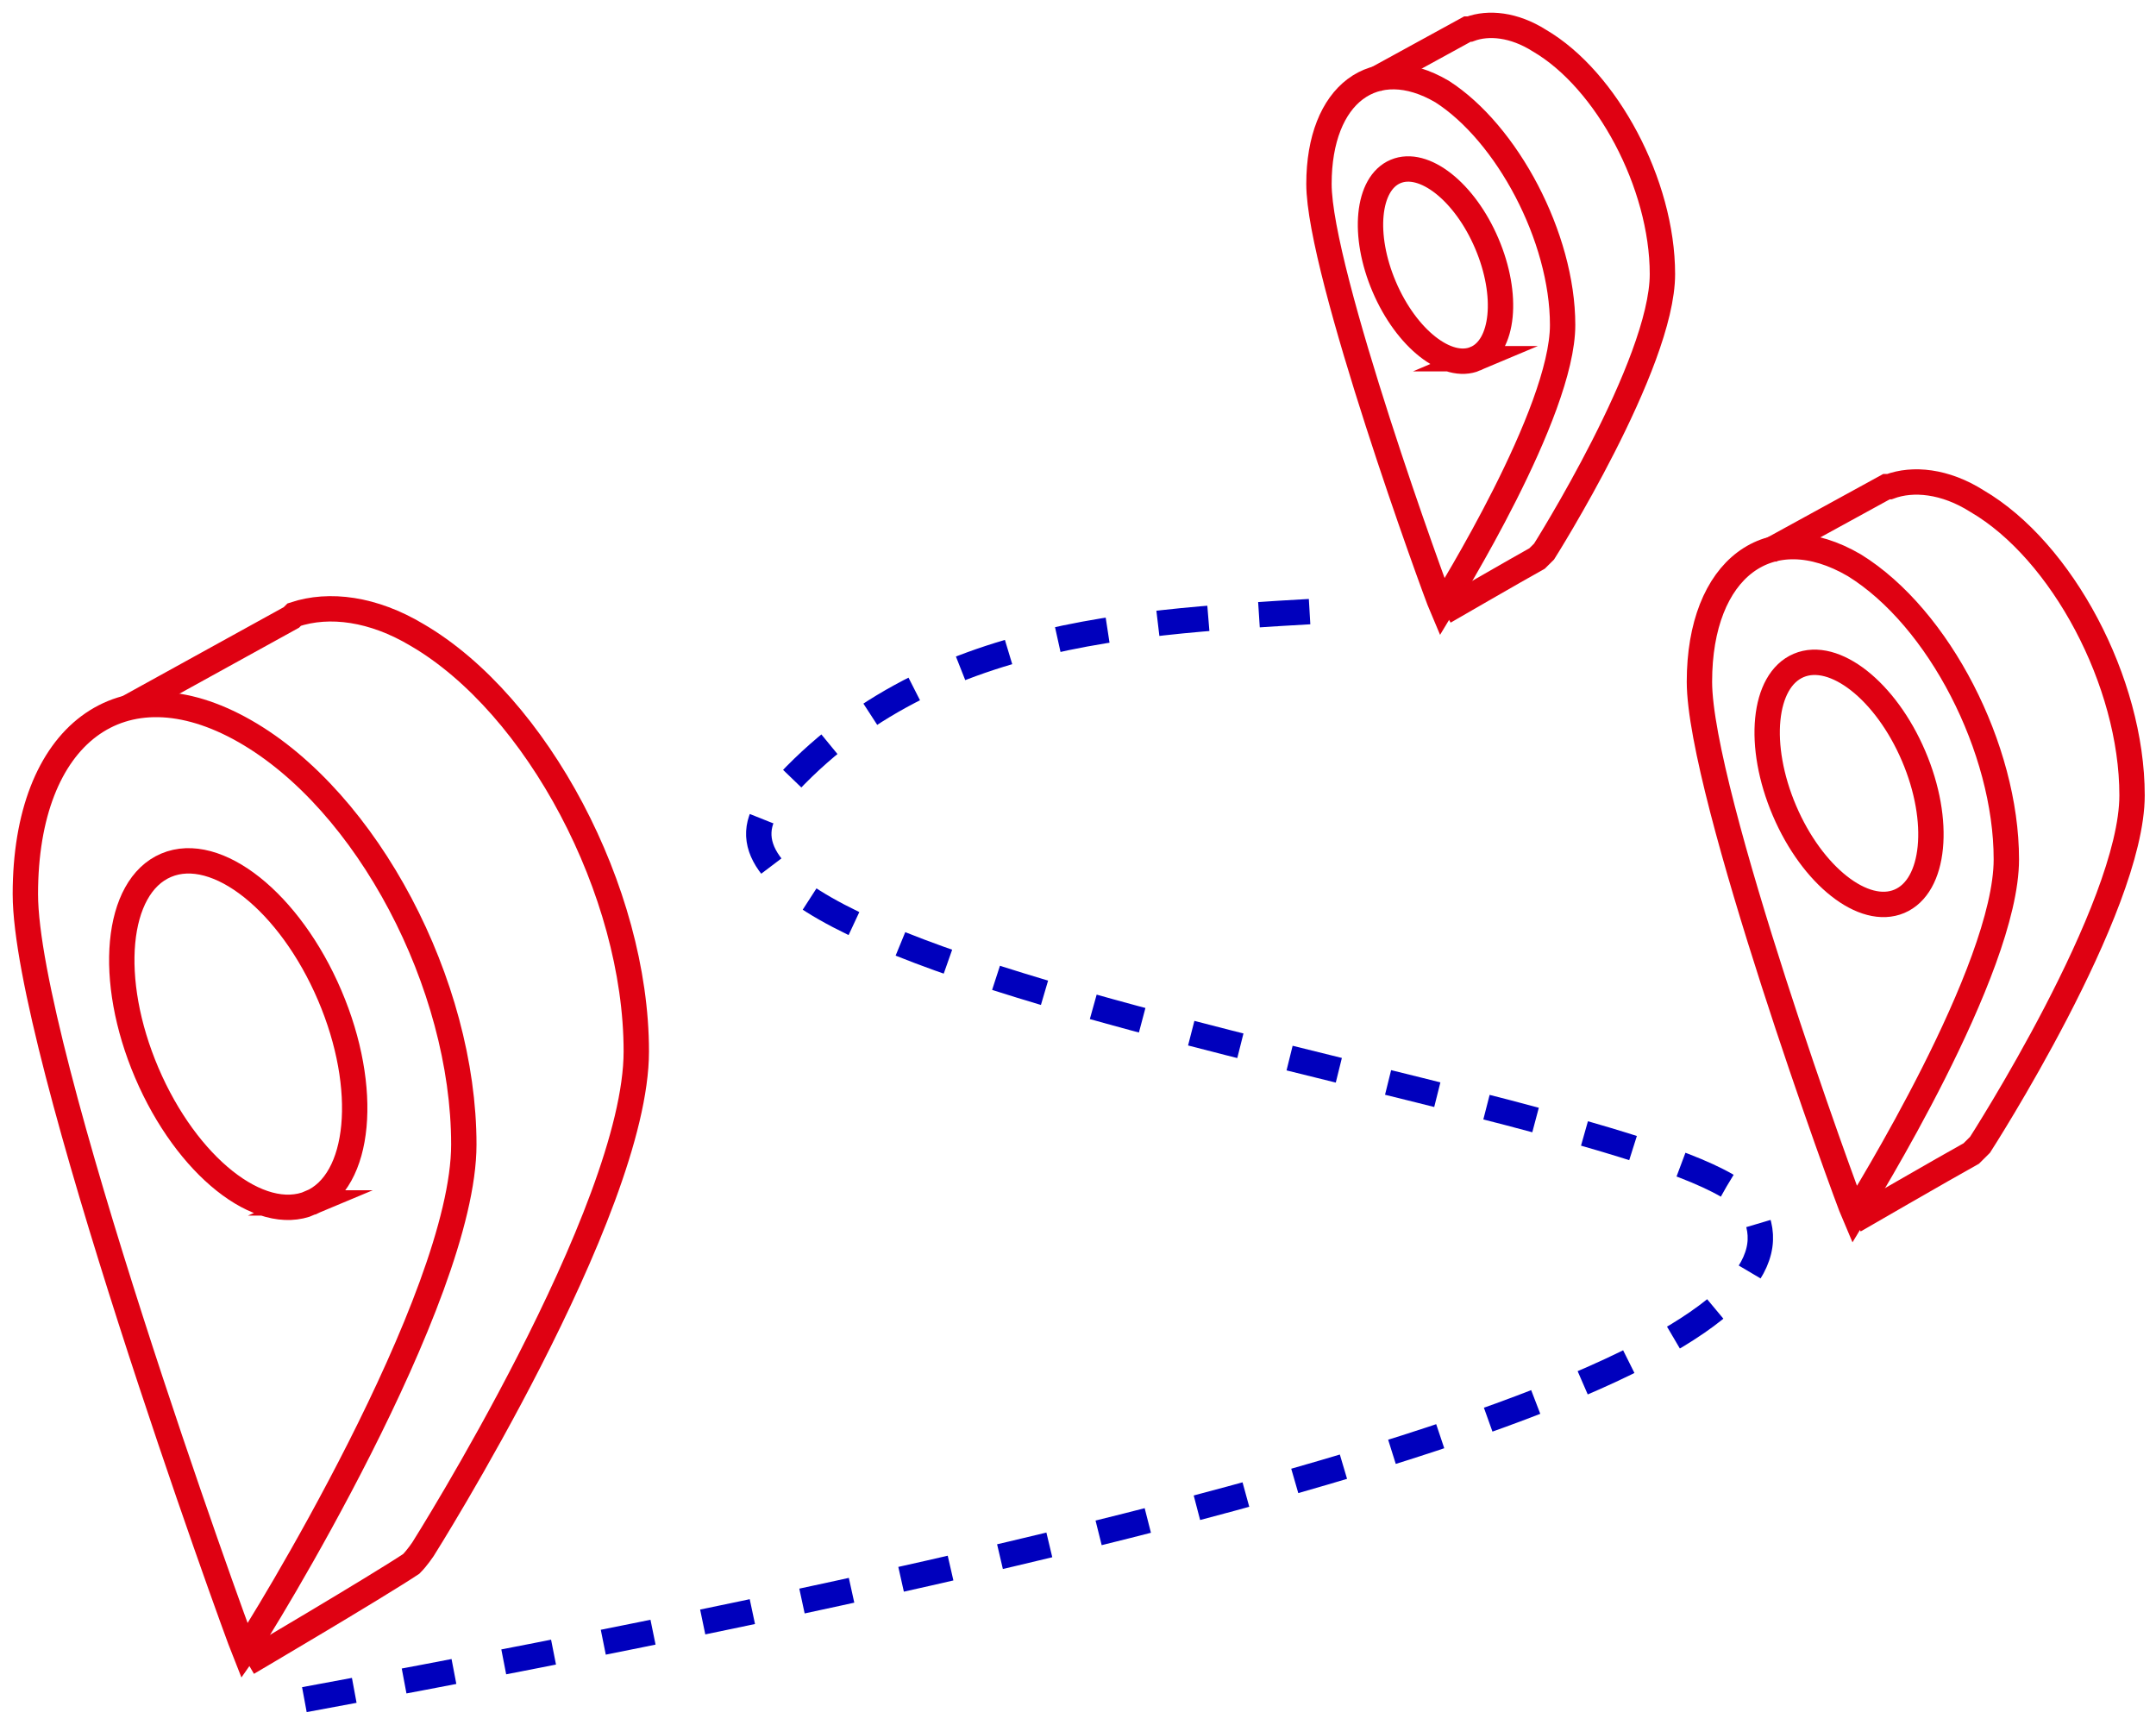
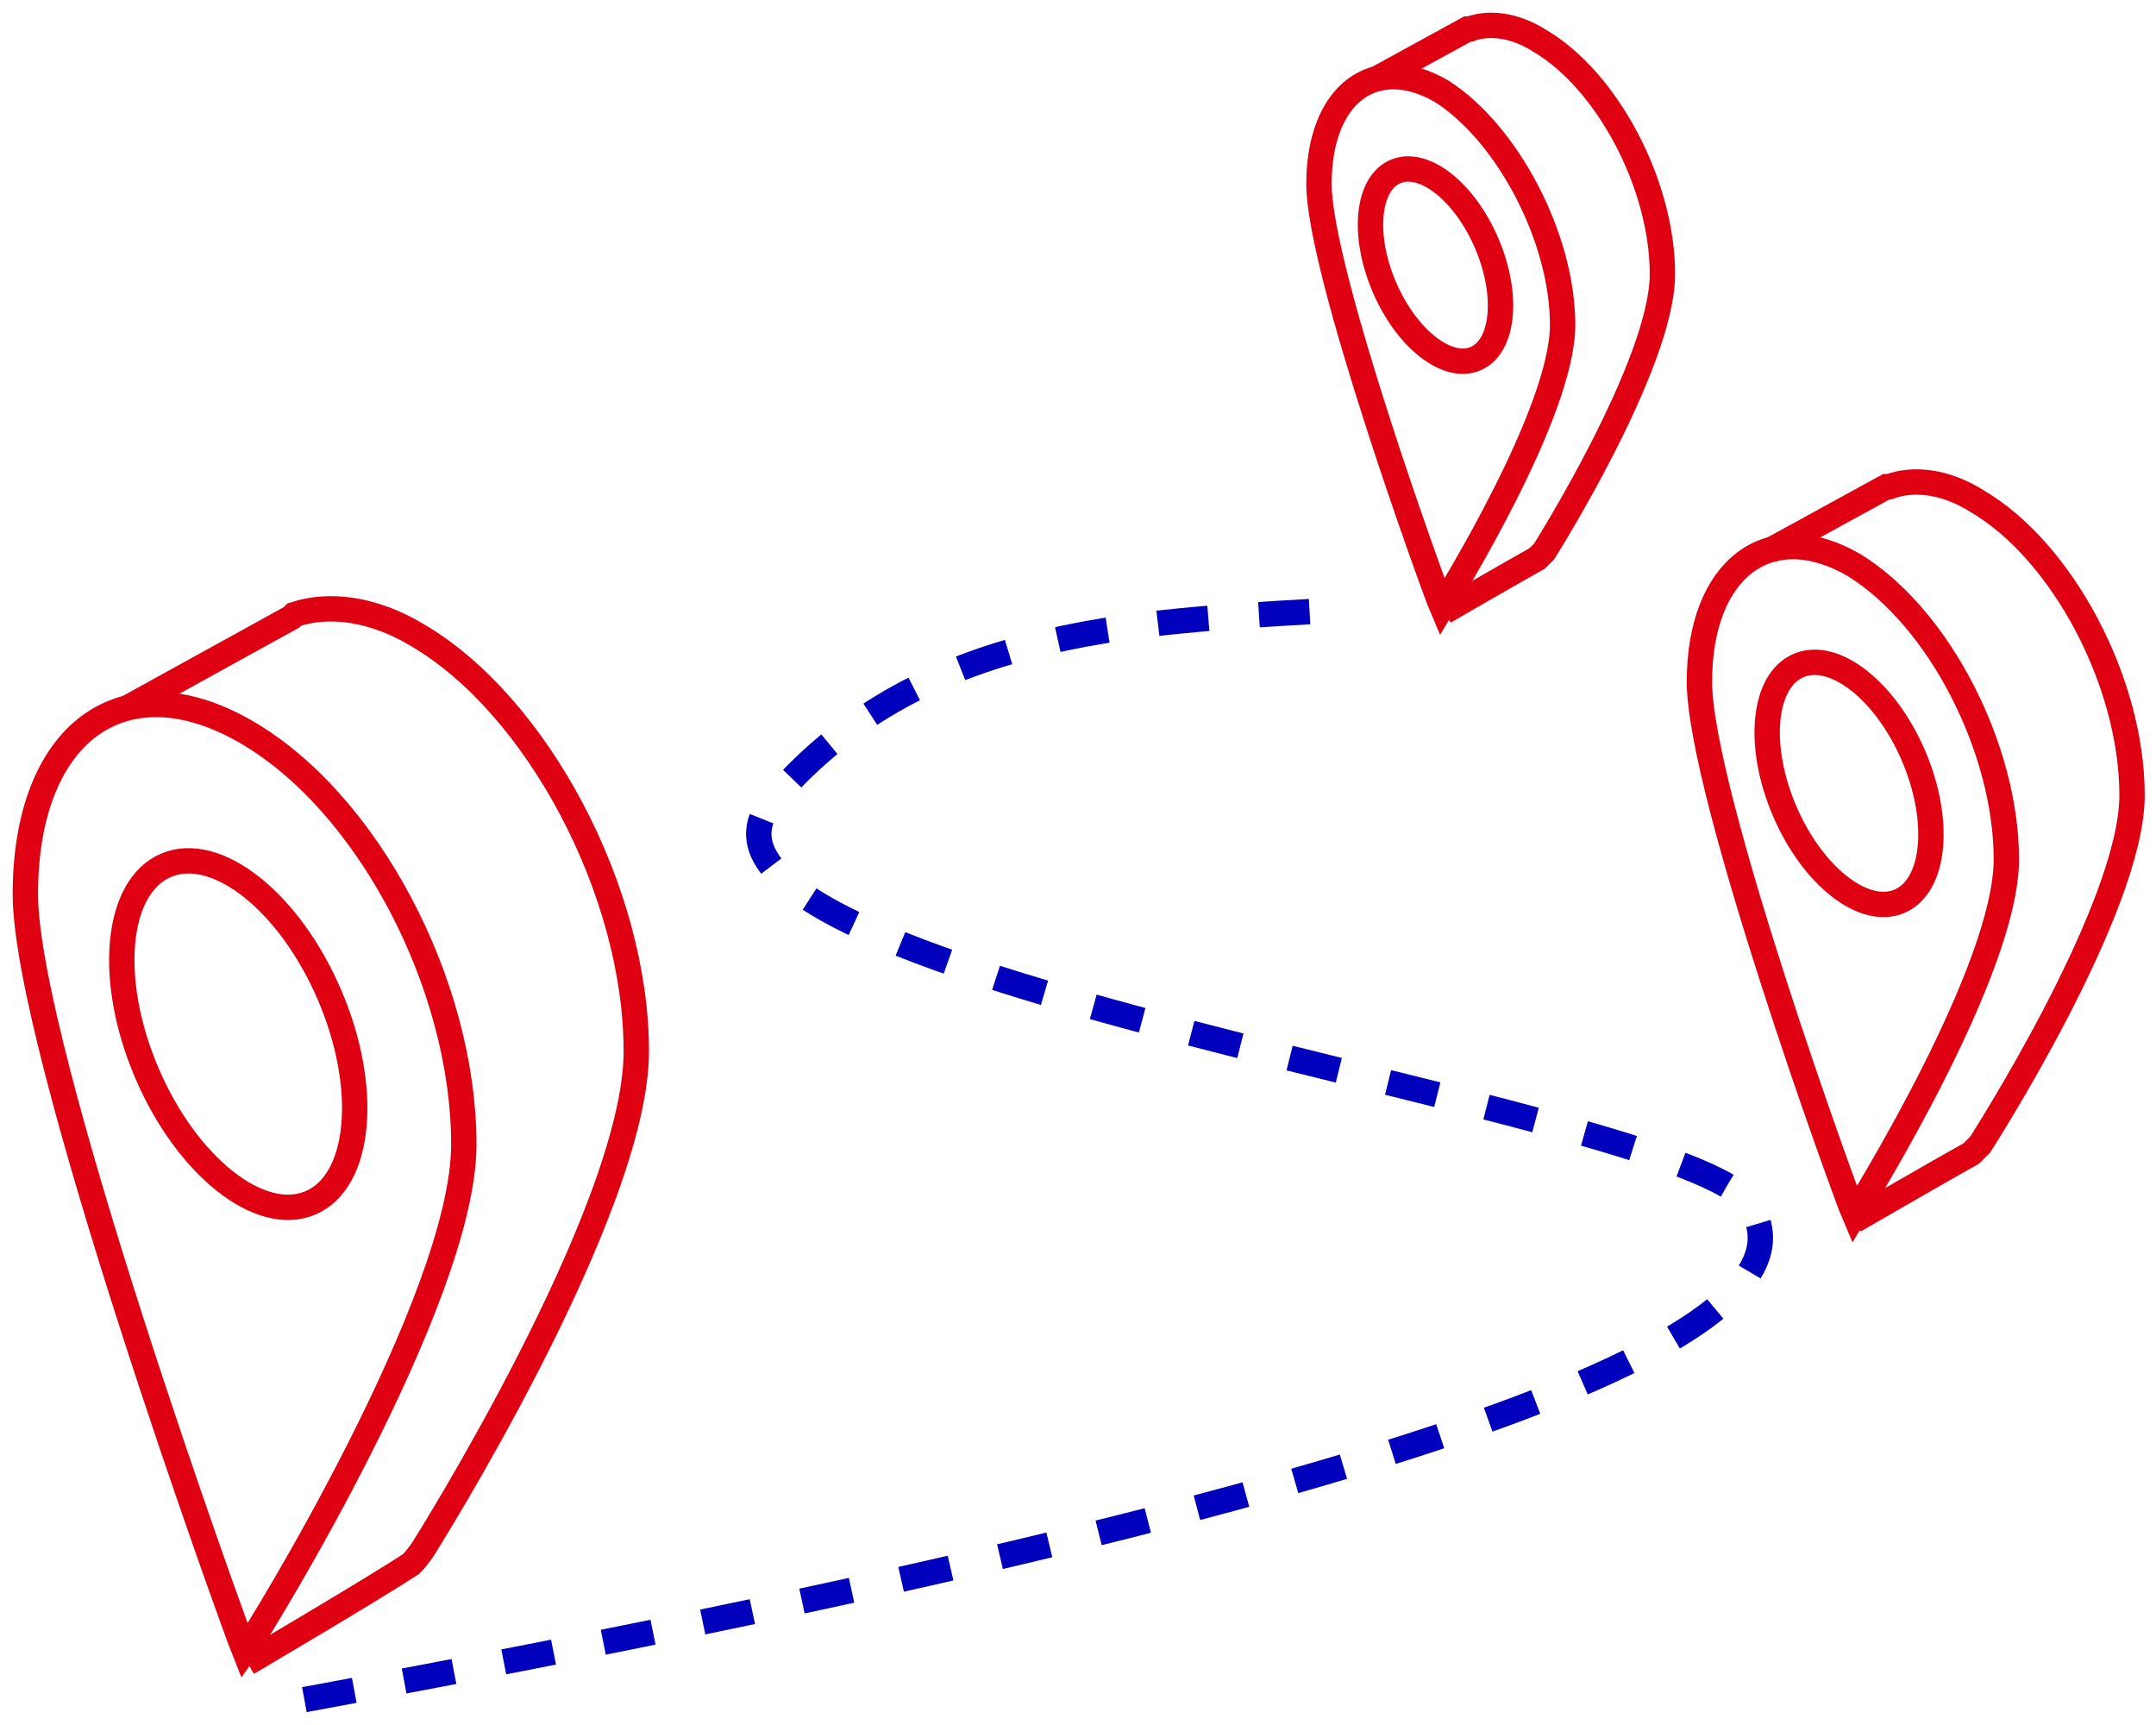
- <svg xmlns="http://www.w3.org/2000/svg" width="85" height="68" fill="none">
-   <path d="M79.1 33.877c0 4.362-5.646 13.431-5.992 14.005C72.762 47.08 67 31.237 67 26.875c0-4.477 2.766-6.544 6.108-4.592 3.342 2.066 5.992 7.232 5.992 11.594z" stroke="#DF0112" stroke-miterlimit="10" />
-   <path d="M69.766 21.709l4.61-2.526h.114c.922-.344 2.19-.23 3.458.574 3.342 1.952 6.108 7.117 6.108 11.594 0 4.477-5.993 13.776-5.993 13.776l-.346.344c-1.037.574-4.61 2.64-4.61 2.64" stroke="#DF0112" stroke-miterlimit="10" />
-   <path d="M74.884 35.529c1.406-.596 1.656-3.16.56-5.727-1.097-2.567-3.126-4.165-4.531-3.57-1.406.596-1.656 3.16-.56 5.727 1.097 2.567 3.126 4.165 4.531 3.57zM61.606 12.81c0 3.464-4.483 10.664-4.757 11.12C56.575 23.29 52 10.715 52 7.252c0-3.555 2.196-5.195 4.849-3.646 2.562 1.64 4.757 5.742 4.757 9.205z" stroke="#DF0112" stroke-miterlimit="10" />
-   <path d="M54.196 3.15l3.66-2.005h.09c.733-.273 1.74-.182 2.746.456 2.653 1.55 4.849 5.65 4.849 9.205 0 3.554-4.666 10.936-4.666 10.936l-.275.273c-.823.456-3.66 2.097-3.66 2.097" stroke="#DF0112" stroke-miterlimit="10" />
-   <path d="M58.17 14.14c1.117-.473 1.316-2.508.445-4.546-.87-2.038-2.481-3.307-3.597-2.834-1.116.473-1.315 2.509-.444 4.547.87 2.038 2.481 3.306 3.597 2.833zM18.286 45.118c0 6.085-8.067 19.171-8.643 19.975C9.183 63.945 1 41.33 1 35.246c0-6.314 3.803-9.184 8.643-6.429 4.84 2.756 8.643 9.988 8.643 16.301z" stroke="#DF0112" stroke-miterlimit="10" />
-   <path d="M5.034 27.899l6.453-3.559.115-.114c1.383-.46 3.112-.23 4.84.803 4.726 2.755 8.644 10.102 8.644 16.416s-8.413 19.63-8.413 19.63-.23.344-.46.574c-1.384.918-6.454 3.903-6.454 3.903" stroke="#DF0112" stroke-miterlimit="10" />
-   <path d="M12.236 47.419c1.991-.844 2.333-4.508.762-8.183-1.57-3.676-4.457-5.971-6.448-5.127-1.991.844-2.333 4.508-.763 8.183 1.57 3.676 4.458 5.971 6.45 5.127z" stroke="#DF0112" stroke-miterlimit="10" />
-   <path d="M12 67c51.5-9.5 59.5-15.5 57-19.5s-44.5-9-38.5-16 15-7 23-7.5" stroke="#0000BD" stroke-dasharray="2 2" />
+ <svg xmlns="http://www.w3.org/2000/svg" width="85" height="68" viewBox="0 0 85 68" fill="none">
+   <path d="M79.1 33.877C79.1 38.239 73.454 47.308 73.108 47.882C72.762 47.079 67 31.237 67 26.875C67 22.398 69.766 20.331 73.108 22.283C76.45 24.349 79.1 29.515 79.1 33.877Z" stroke="#DF0112" stroke-miterlimit="10" />
+   <path d="M69.766 21.709L74.375 19.183C74.375 19.183 74.375 19.183 74.49 19.183C75.412 18.839 76.68 18.953 77.948 19.757C81.29 21.709 84.056 26.874 84.056 31.351C84.056 35.828 78.063 45.127 78.063 45.127C78.063 45.127 77.832 45.356 77.717 45.471C76.68 46.045 73.108 48.112 73.108 48.112" stroke="#DF0112" stroke-miterlimit="10" />
+   <path d="M74.884 35.529C76.29 34.933 76.54 32.369 75.444 29.802C74.347 27.235 72.318 25.637 70.913 26.233C69.507 26.828 69.257 29.392 70.353 31.959C71.45 34.526 73.478 36.124 74.884 35.529Z" stroke="#DF0112" stroke-miterlimit="10" />
+   <path d="M61.606 12.811C61.606 16.274 57.123 23.474 56.849 23.93C56.575 23.291 52 10.715 52 7.252C52 3.697 54.196 2.057 56.849 3.606C59.411 5.247 61.606 9.348 61.606 12.811Z" stroke="#DF0112" stroke-miterlimit="10" />
+   <path d="M54.196 3.15L57.855 1.145C57.855 1.145 57.855 1.145 57.947 1.145C58.679 0.872 59.685 0.963 60.692 1.601C63.345 3.15 65.541 7.251 65.541 10.806C65.541 14.36 60.875 21.742 60.875 21.742C60.875 21.742 60.692 21.924 60.6 22.015C59.777 22.471 56.941 24.112 56.941 24.112" stroke="#DF0112" stroke-miterlimit="10" />
+   <path d="M58.171 14.14C59.287 13.667 59.486 11.632 58.615 9.594C57.744 7.556 56.134 6.287 55.018 6.76C53.902 7.233 53.703 9.269 54.574 11.307C55.445 13.345 57.055 14.613 58.171 14.14Z" stroke="#DF0112" stroke-miterlimit="10" />
+   <path d="M18.286 45.118C18.286 51.203 10.219 64.289 9.643 65.093C9.182 63.945 1 41.33 1 35.246C1 28.932 4.803 26.062 9.643 28.817C14.483 31.573 18.286 38.805 18.286 45.118Z" stroke="#DF0112" stroke-miterlimit="10" />
+   <path d="M5.034 27.899L11.487 24.34C11.487 24.34 11.487 24.34 11.602 24.226C12.985 23.766 14.714 23.996 16.443 25.029C21.168 27.784 25.086 35.131 25.086 41.445C25.086 47.759 16.673 61.075 16.673 61.075C16.673 61.075 16.443 61.419 16.212 61.649C14.829 62.567 9.759 65.552 9.759 65.552" stroke="#DF0112" stroke-miterlimit="10" />
+   <path d="M12.236 47.419C14.227 46.575 14.569 42.911 12.998 39.236C11.428 35.56 8.541 33.265 6.55 34.109C4.559 34.953 4.217 38.617 5.787 42.292C7.358 45.968 10.245 48.263 12.236 47.419Z" stroke="#DF0112" stroke-miterlimit="10" />
+   <path d="M12 67C63.5 57.5 71.5 51.5 69 47.5C66.5 43.5 24.5 38.5 30.5 31.5C36.5 24.5 45.5 24.5 53.5 24" stroke="#0000BD" stroke-dasharray="2 2" />
</svg>
